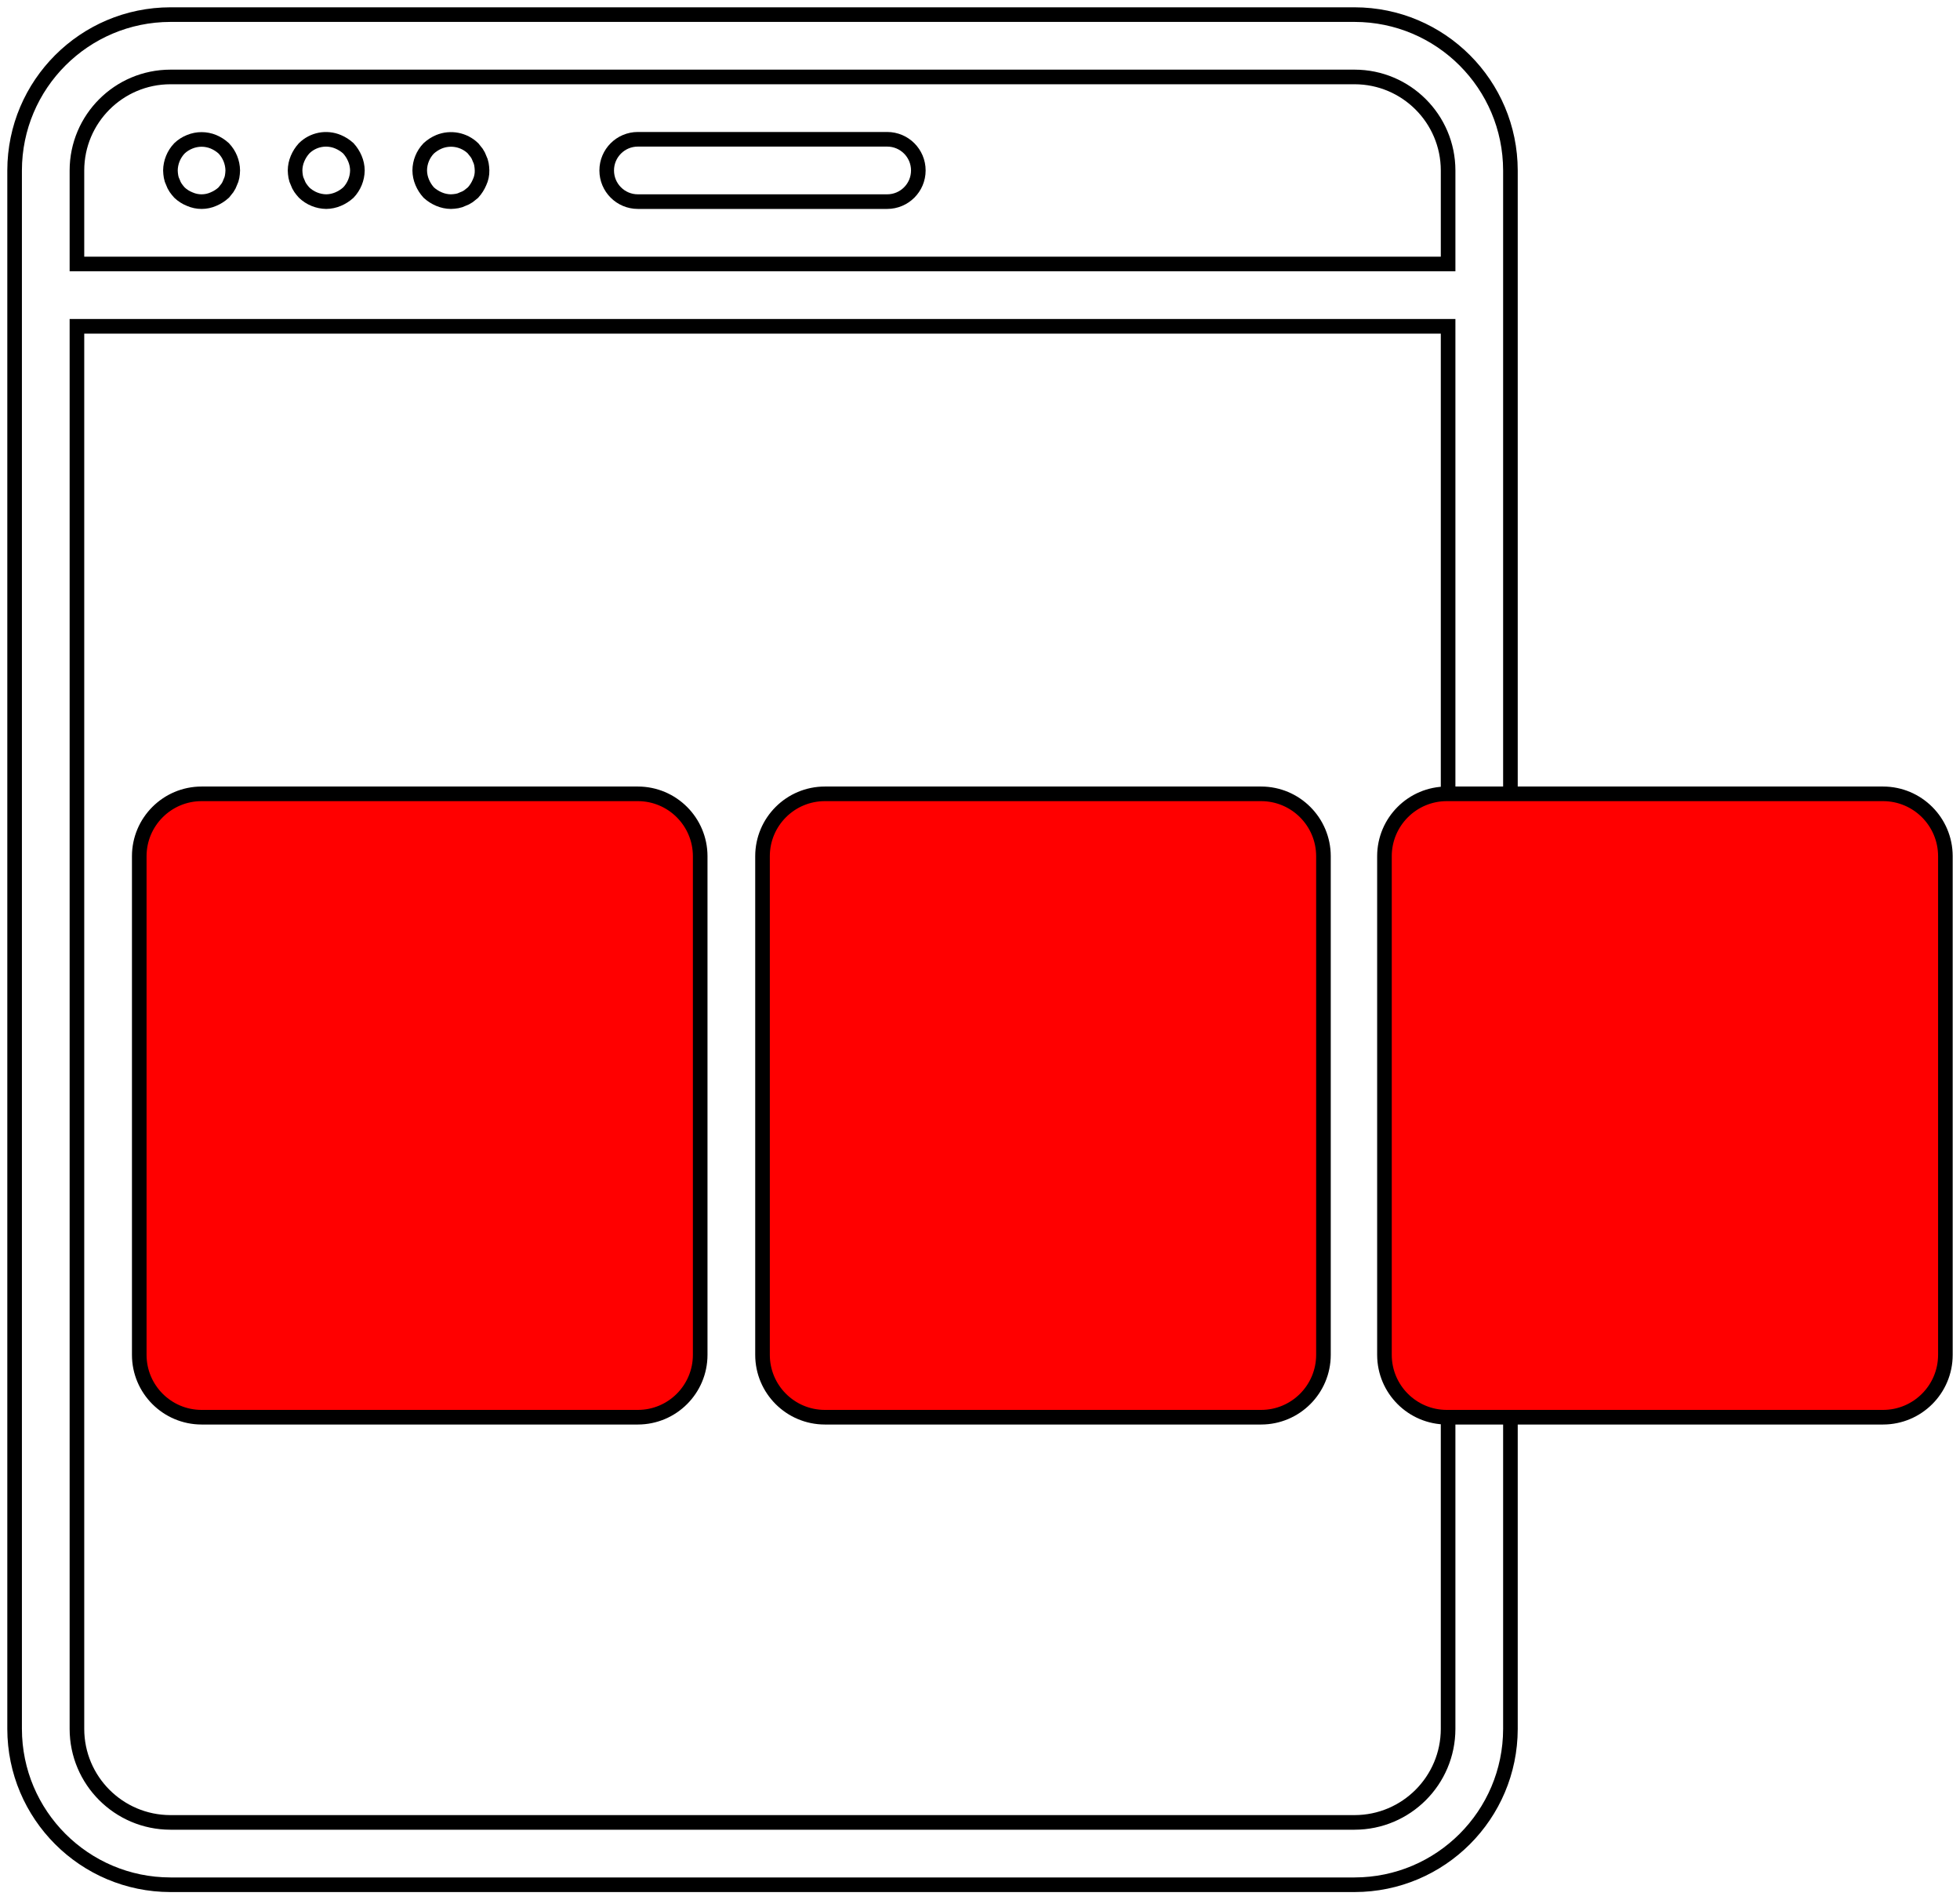
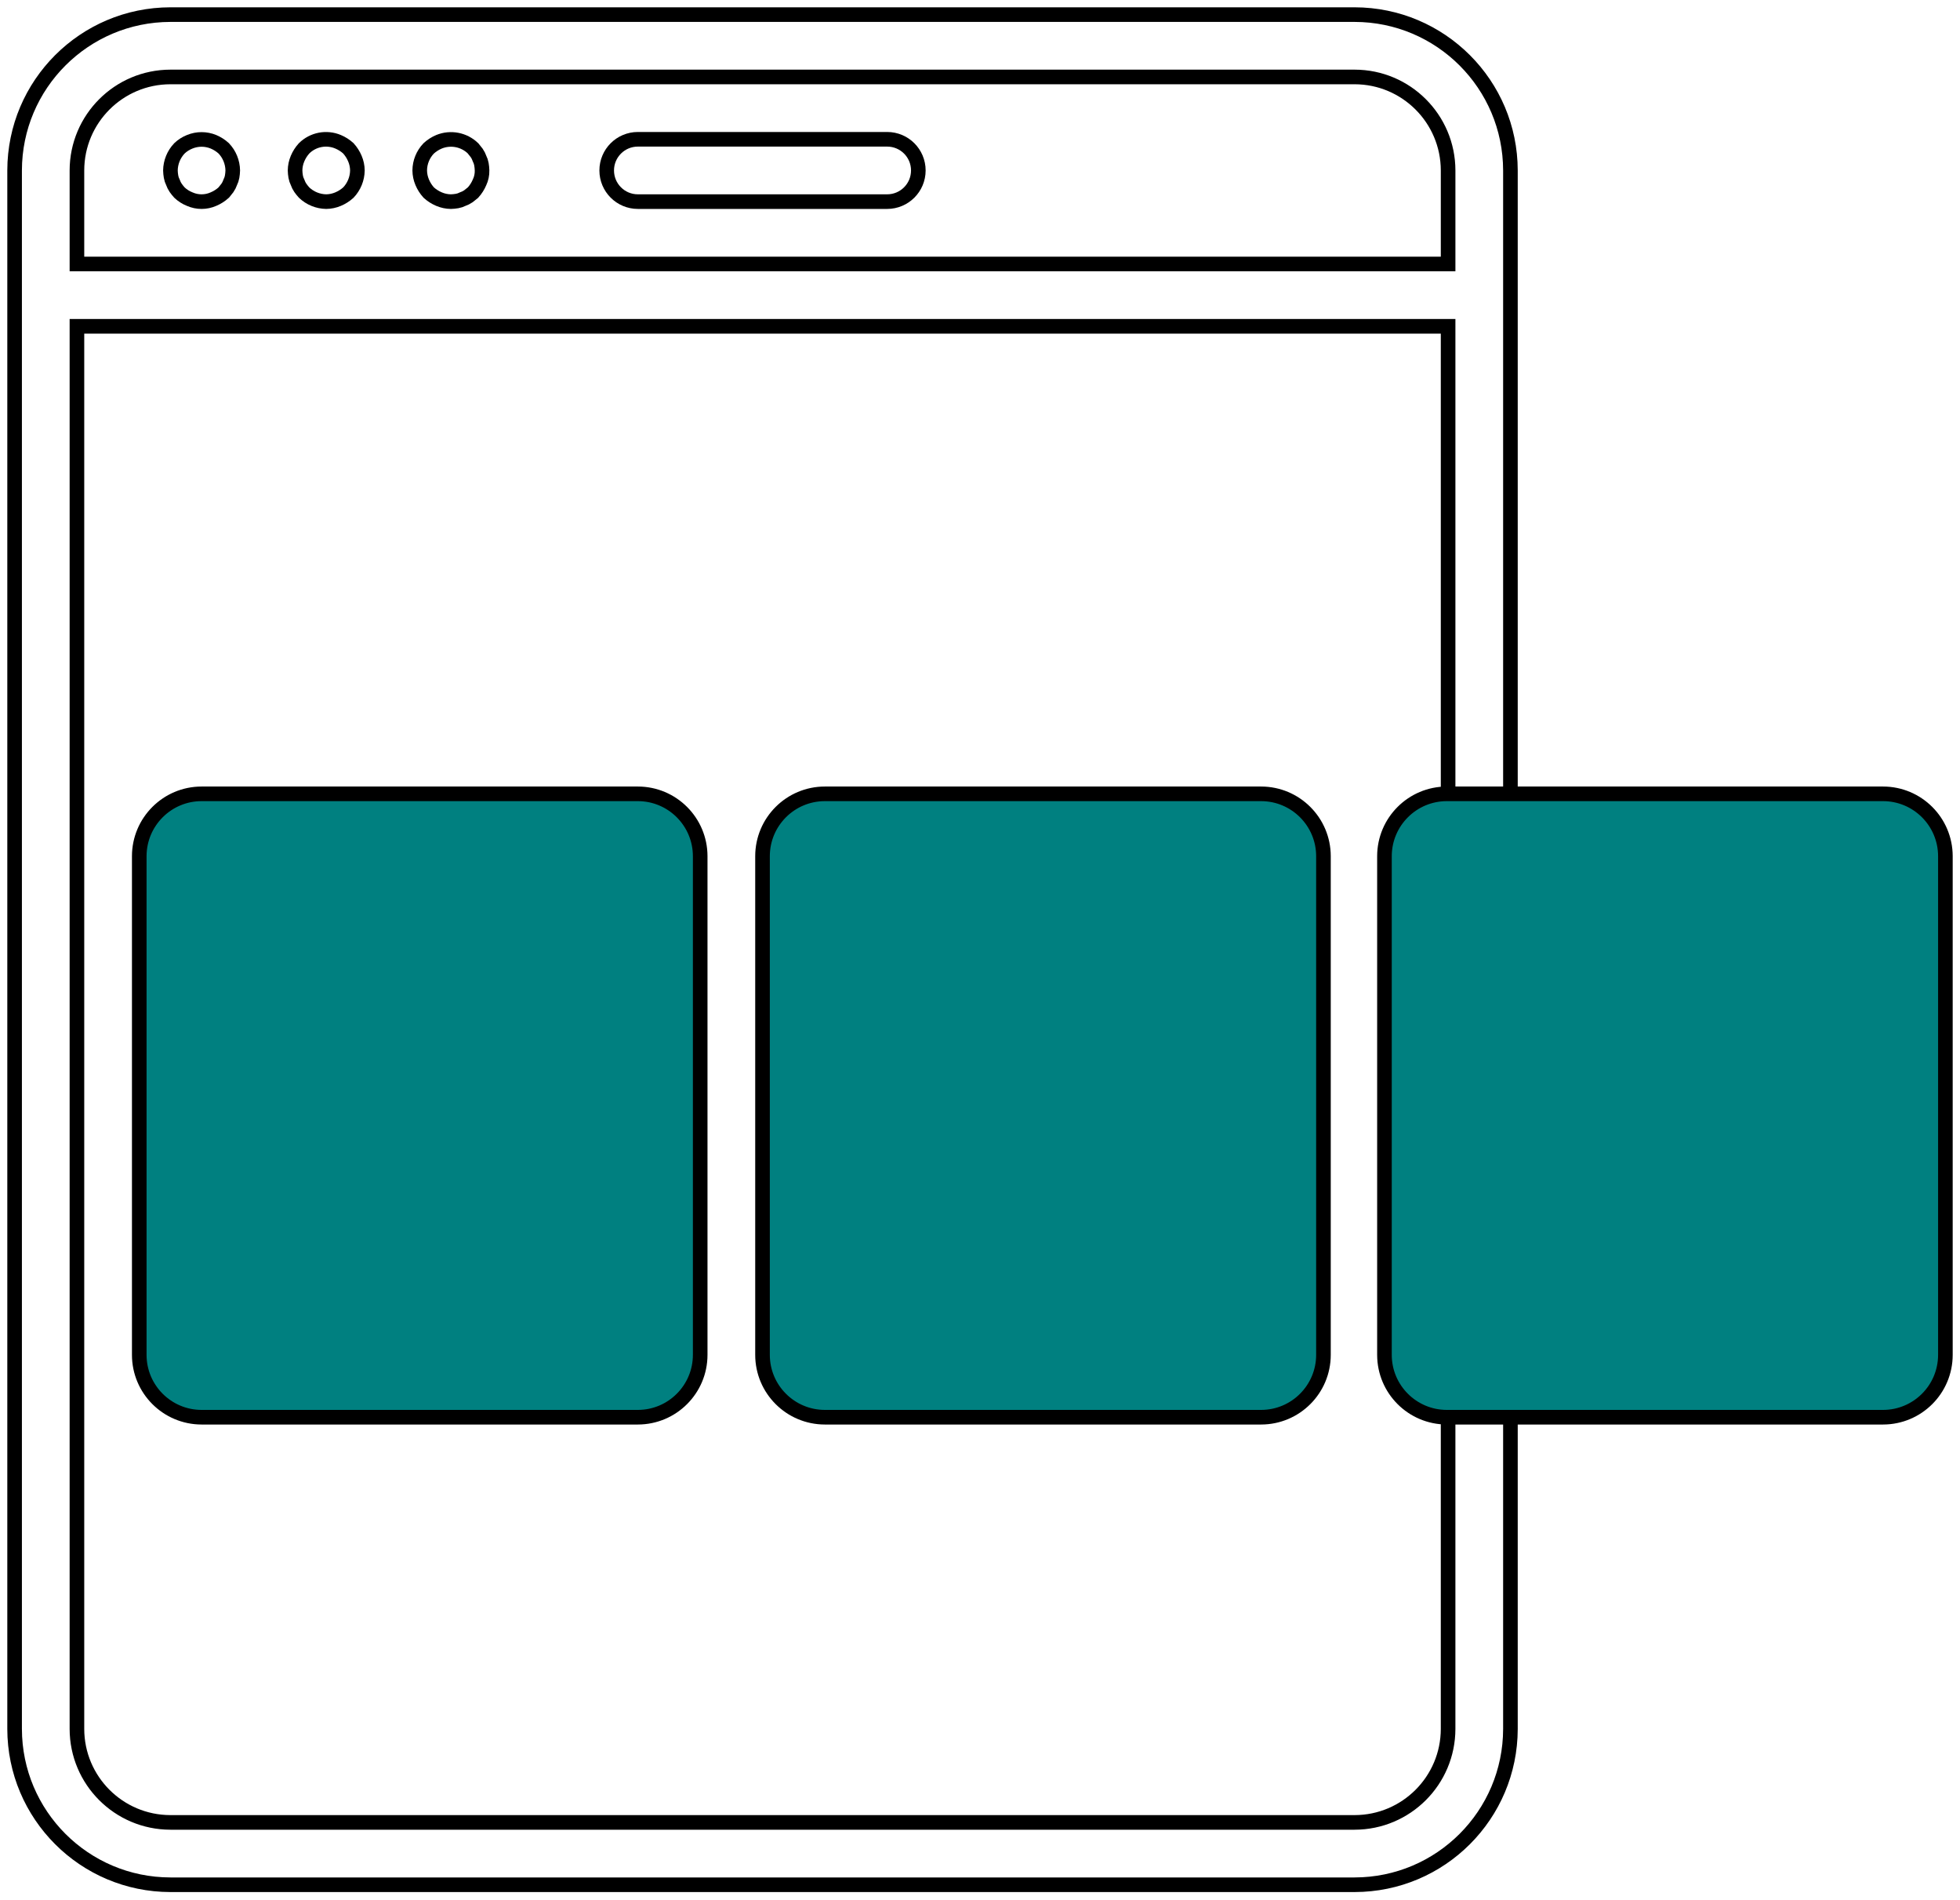
<svg xmlns="http://www.w3.org/2000/svg" version="1.1" id="Capa_1" x="0px" y="0px" viewBox="0 0 536.706 520" xml:space="preserve" width="536.706" height="520">
  <defs id="defs71" />
  <path id="path9" d="m 58.442,38.812 c -2.079,-0.85 -4.409,-0.85 -6.487,0 -1.044,0.413 -1.999,1.023 -2.813,1.796 -1.559,1.635 -2.443,3.799 -2.475,6.059 0.013,0.572 0.071,1.141 0.171,1.704 0.091,0.535 0.263,1.053 0.508,1.537 0.188,0.544 0.447,1.062 0.771,1.538 0.316,0.447 0.658,0.874 1.025,1.279 0.815,0.771 1.77,1.379 2.813,1.792 2.066,0.911 4.421,0.911 6.487,0 1.034,-0.434 1.986,-1.04 2.817,-1.792 0.341,-0.429 0.683,-0.854 1.021,-1.279 0.324,-0.476 0.583,-0.993 0.771,-1.538 0.245,-0.485 0.418,-1.003 0.512,-1.538 0.098,-0.563 0.155,-1.133 0.171,-1.704 -0.033,-2.259 -0.917,-4.422 -2.475,-6.059 -0.83,-0.753 -1.783,-1.361 -2.817,-1.795 z" style="stroke-width:4;stroke-miterlimit:4;stroke-dasharray:none;fill:none;stroke:#000000;stroke-opacity:1" />
  <path id="path11" d="m 95.392,40.608 c -0.83,-0.754 -1.783,-1.362 -2.817,-1.796 -3.178,-1.338 -6.849,-0.629 -9.301,1.796 -0.754,0.828 -1.362,1.78 -1.796,2.813 -0.436,1.027 -0.667,2.13 -0.679,3.246 0.014,0.572 0.071,1.141 0.171,1.704 0.091,0.535 0.263,1.053 0.508,1.537 0.187,0.544 0.447,1.062 0.771,1.538 0.316,0.447 0.658,0.874 1.025,1.279 1.636,1.558 3.8,2.441 6.059,2.475 1.115,-0.014 2.216,-0.246 3.242,-0.683 1.033,-0.434 1.986,-1.04 2.817,-1.791 1.557,-1.637 2.44,-3.8 2.475,-6.059 -0.013,-1.116 -0.245,-2.219 -0.683,-3.246 -0.435,-1.032 -1.04,-1.983 -1.792,-2.813 z" style="stroke-width:4;stroke-miterlimit:4;stroke-dasharray:none;fill:none;stroke:#000000;stroke-opacity:1" />
  <path id="path13" d="m 131.317,43.421 c -0.188,-0.543 -0.448,-1.058 -0.771,-1.533 -0.338,-0.429 -0.679,-0.854 -1.021,-1.28 -2.473,-2.387 -6.121,-3.091 -9.304,-1.796 -1.033,0.434 -1.985,1.041 -2.813,1.796 -1.573,1.627 -2.459,3.796 -2.475,6.059 0.012,1.115 0.243,2.216 0.679,3.242 0.434,1.034 1.041,1.987 1.796,2.817 0.83,0.752 1.781,1.358 2.813,1.792 1.027,0.438 2.13,0.67 3.246,0.683 0.571,-0.016 1.141,-0.073 1.704,-0.171 0.535,-0.095 1.053,-0.268 1.537,-0.513 0.544,-0.188 1.062,-0.447 1.538,-0.771 0.425,-0.338 0.85,-0.679 1.279,-1.021 0.752,-0.831 1.358,-1.783 1.792,-2.817 0.478,-1.012 0.712,-2.123 0.683,-3.242 -0.015,-0.573 -0.072,-1.144 -0.171,-1.708 -0.095,-0.534 -0.267,-1.052 -0.512,-1.537 z" style="stroke-width:4;stroke-miterlimit:4;stroke-dasharray:none;fill:none;stroke:#000000;stroke-opacity:1" />
  <path id="path15" d="m 242.933,38.133 -68.267,0 c -4.713,0 -8.533,3.82 -8.533,8.533 0,4.713 3.82,8.533 8.533,8.533 l 68.267,0 c 4.713,0 8.533,-3.82 8.533,-8.533 0,-4.713 -3.82,-8.533 -8.533,-8.533 z" style="stroke-width:4;stroke-miterlimit:4;stroke-dasharray:none;fill:none;stroke:#000000;stroke-opacity:1" />
-   <path id="path17" d="m 174.667,217.333 -119.467,0 c -9.422,0.009 -17.057,7.645 -17.067,17.067 l 0,136.533 C 38.142,380.355 45.778,387.99 55.2,388 l 119.467,0 c 9.422,-0.009 17.057,-7.645 17.067,-17.067 l 0,-136.533 c -0.01,-9.422 -7.646,-17.057 -17.067,-17.067 z" style="fill:#ff0000;fill-opacity:1;stroke:#000000;stroke-width:4;stroke-miterlimit:4;stroke-dasharray:none;stroke-opacity:1" />
-   <path id="path19" d="m 345.333,217.333 -119.466,0 c -9.422,0.009 -17.057,7.645 -17.067,17.067 l 0,136.533 c 0.009,9.422 7.645,17.057 17.067,17.067 l 119.467,0 c 9.422,-0.009 17.057,-7.645 17.067,-17.067 l 0,-136.533 c -0.01,-9.422 -7.646,-17.057 -17.068,-17.067 z" style="fill:#ff0000;fill-opacity:1;stroke:#000000;stroke-width:4;stroke-miterlimit:4;stroke-dasharray:none;stroke-opacity:1" />
+   <path id="path17" d="m 174.667,217.333 -119.467,0 c -9.422,0.009 -17.057,7.645 -17.067,17.067 l 0,136.533 C 38.142,380.355 45.778,387.99 55.2,388 l 119.467,0 c 9.422,-0.009 17.057,-7.645 17.067,-17.067 l 0,-136.533 c -0.01,-9.422 -7.646,-17.057 -17.067,-17.067 z" style="fill:#008080;fill-opacity:1;stroke:#000000;stroke-width:4;stroke-miterlimit:4;stroke-dasharray:none;stroke-opacity:1" />
+   <path id="path19" d="m 345.333,217.333 -119.466,0 c -9.422,0.009 -17.057,7.645 -17.067,17.067 l 0,136.533 c 0.009,9.422 7.645,17.057 17.067,17.067 l 119.467,0 c 9.422,-0.009 17.057,-7.645 17.067,-17.067 l 0,-136.533 c -0.01,-9.422 -7.646,-17.057 -17.068,-17.067 z" style="fill:#008080;fill-opacity:1;stroke:#000000;stroke-width:4;stroke-miterlimit:4;stroke-dasharray:none;stroke-opacity:1" />
  <path id="path21" d="M 413.6,46.667 C 413.572,23.114 394.486,4.028 370.933,4 L 46.667,4 C 23.114,4.028 4.028,23.114 4,46.667 L 4,473.334 C 4.028,496.886 23.114,515.972 46.667,516 l 324.267,0 c 23.553,-0.028 42.639,-19.114 42.667,-42.667 C 413.6,331.111 413.6,188.889 413.6,46.667 Z m -392.533,0 c 0.015,-14.132 11.468,-25.585 25.6,-25.6 l 324.267,0 c 14.132,0.015 25.585,11.468 25.6,25.6 l 0,25.6 -375.467,0 z m 375.466,426.666 c -0.015,14.132 -11.468,25.585 -25.6,25.6 l -324.266,0 c -14.132,-0.015 -25.585,-11.468 -25.6,-25.6 l 0,-384 375.467,0 c 9.2e-4,127.986 -8.5e-4,256.081 -10e-4,384 z" style="fill:none;stroke:#000000;stroke-width:4;stroke-miterlimit:4;stroke-dasharray:none;stroke-opacity:1" />
  <g id="g39" transform="translate(4,4)" style="stroke-width:4;stroke-miterlimit:4;stroke-dasharray:none" />
  <g id="g41" transform="translate(4,4)" style="stroke-width:4;stroke-miterlimit:4;stroke-dasharray:none" />
  <g id="g43" transform="translate(4,4)" style="stroke-width:4;stroke-miterlimit:4;stroke-dasharray:none" />
  <g id="g45" transform="translate(4,4)" style="stroke-width:4;stroke-miterlimit:4;stroke-dasharray:none" />
  <g id="g47" transform="translate(4,4)" style="stroke-width:4;stroke-miterlimit:4;stroke-dasharray:none" />
  <g id="g49" transform="translate(4,4)" style="stroke-width:4;stroke-miterlimit:4;stroke-dasharray:none" />
  <g id="g51" transform="translate(4,4)" style="stroke-width:4;stroke-miterlimit:4;stroke-dasharray:none" />
  <g id="g53" transform="translate(4,4)" style="stroke-width:4;stroke-miterlimit:4;stroke-dasharray:none" />
  <g id="g55" transform="translate(4,4)" style="stroke-width:4;stroke-miterlimit:4;stroke-dasharray:none" />
  <g id="g57" transform="translate(4,4)" style="stroke-width:4;stroke-miterlimit:4;stroke-dasharray:none" />
  <g id="g59" transform="translate(4,4)" style="stroke-width:4;stroke-miterlimit:4;stroke-dasharray:none" />
  <g id="g61" transform="translate(4,4)" style="stroke-width:4;stroke-miterlimit:4;stroke-dasharray:none" />
  <g id="g63" transform="translate(4,4)" style="stroke-width:4;stroke-miterlimit:4;stroke-dasharray:none" />
  <g id="g65" transform="translate(4,4)" style="stroke-width:4;stroke-miterlimit:4;stroke-dasharray:none" />
  <g id="g67" transform="translate(4,4)" style="stroke-width:4;stroke-miterlimit:4;stroke-dasharray:none" />
-   <path d="m 515.638,217.333 -119.466,0 c -9.422,0.009 -17.057,7.645 -17.067,17.067 l 0,136.533 c 0.009,9.422 7.645,17.057 17.067,17.067 l 119.467,0 c 9.422,-0.009 17.057,-7.645 17.067,-17.067 l 0,-136.533 c -0.01,-9.422 -7.646,-17.057 -17.068,-17.067 z" id="path3449" style="fill:#ff0000;fill-opacity:1;stroke:#000000;stroke-width:4;stroke-miterlimit:4;stroke-dasharray:none;stroke-opacity:1" />
+   <path d="m 515.638,217.333 -119.466,0 c -9.422,0.009 -17.057,7.645 -17.067,17.067 l 0,136.533 c 0.009,9.422 7.645,17.057 17.067,17.067 l 119.467,0 c 9.422,-0.009 17.057,-7.645 17.067,-17.067 l 0,-136.533 c -0.01,-9.422 -7.646,-17.057 -17.068,-17.067 z" id="path3449" style="fill:#008080;fill-opacity:1;stroke:#000000;stroke-width:4;stroke-miterlimit:4;stroke-dasharray:none;stroke-opacity:1" />
</svg>
